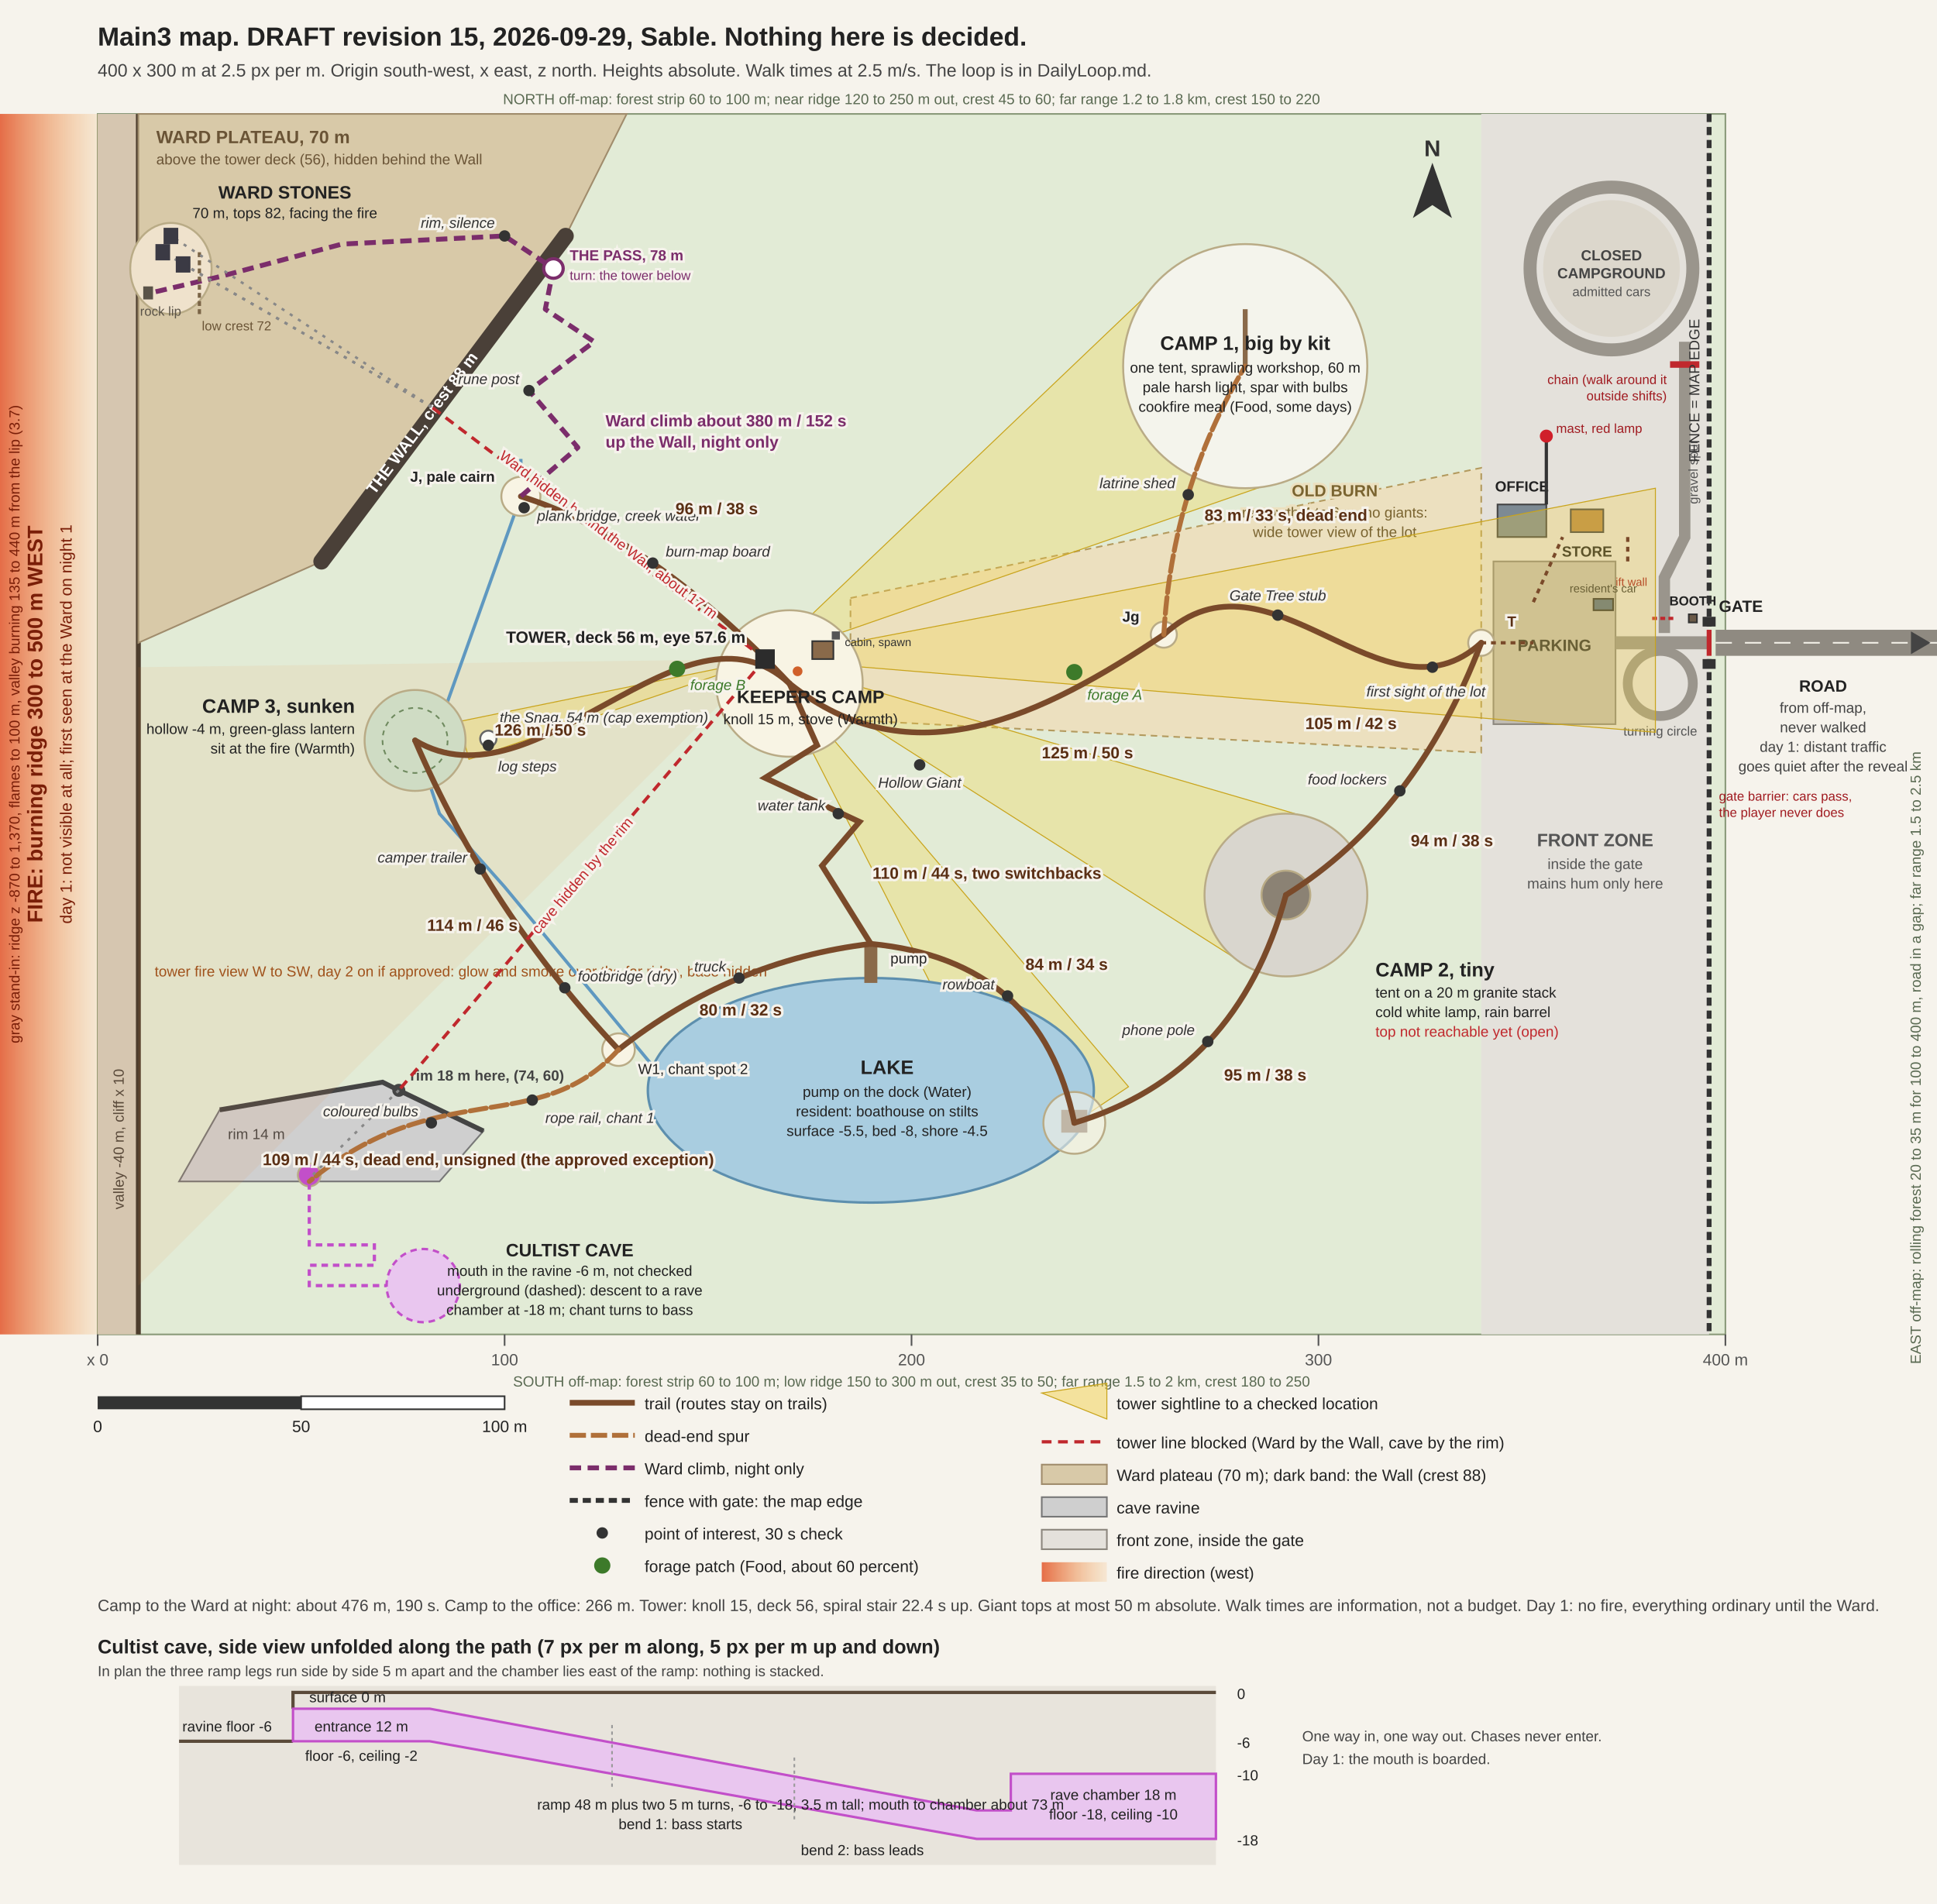
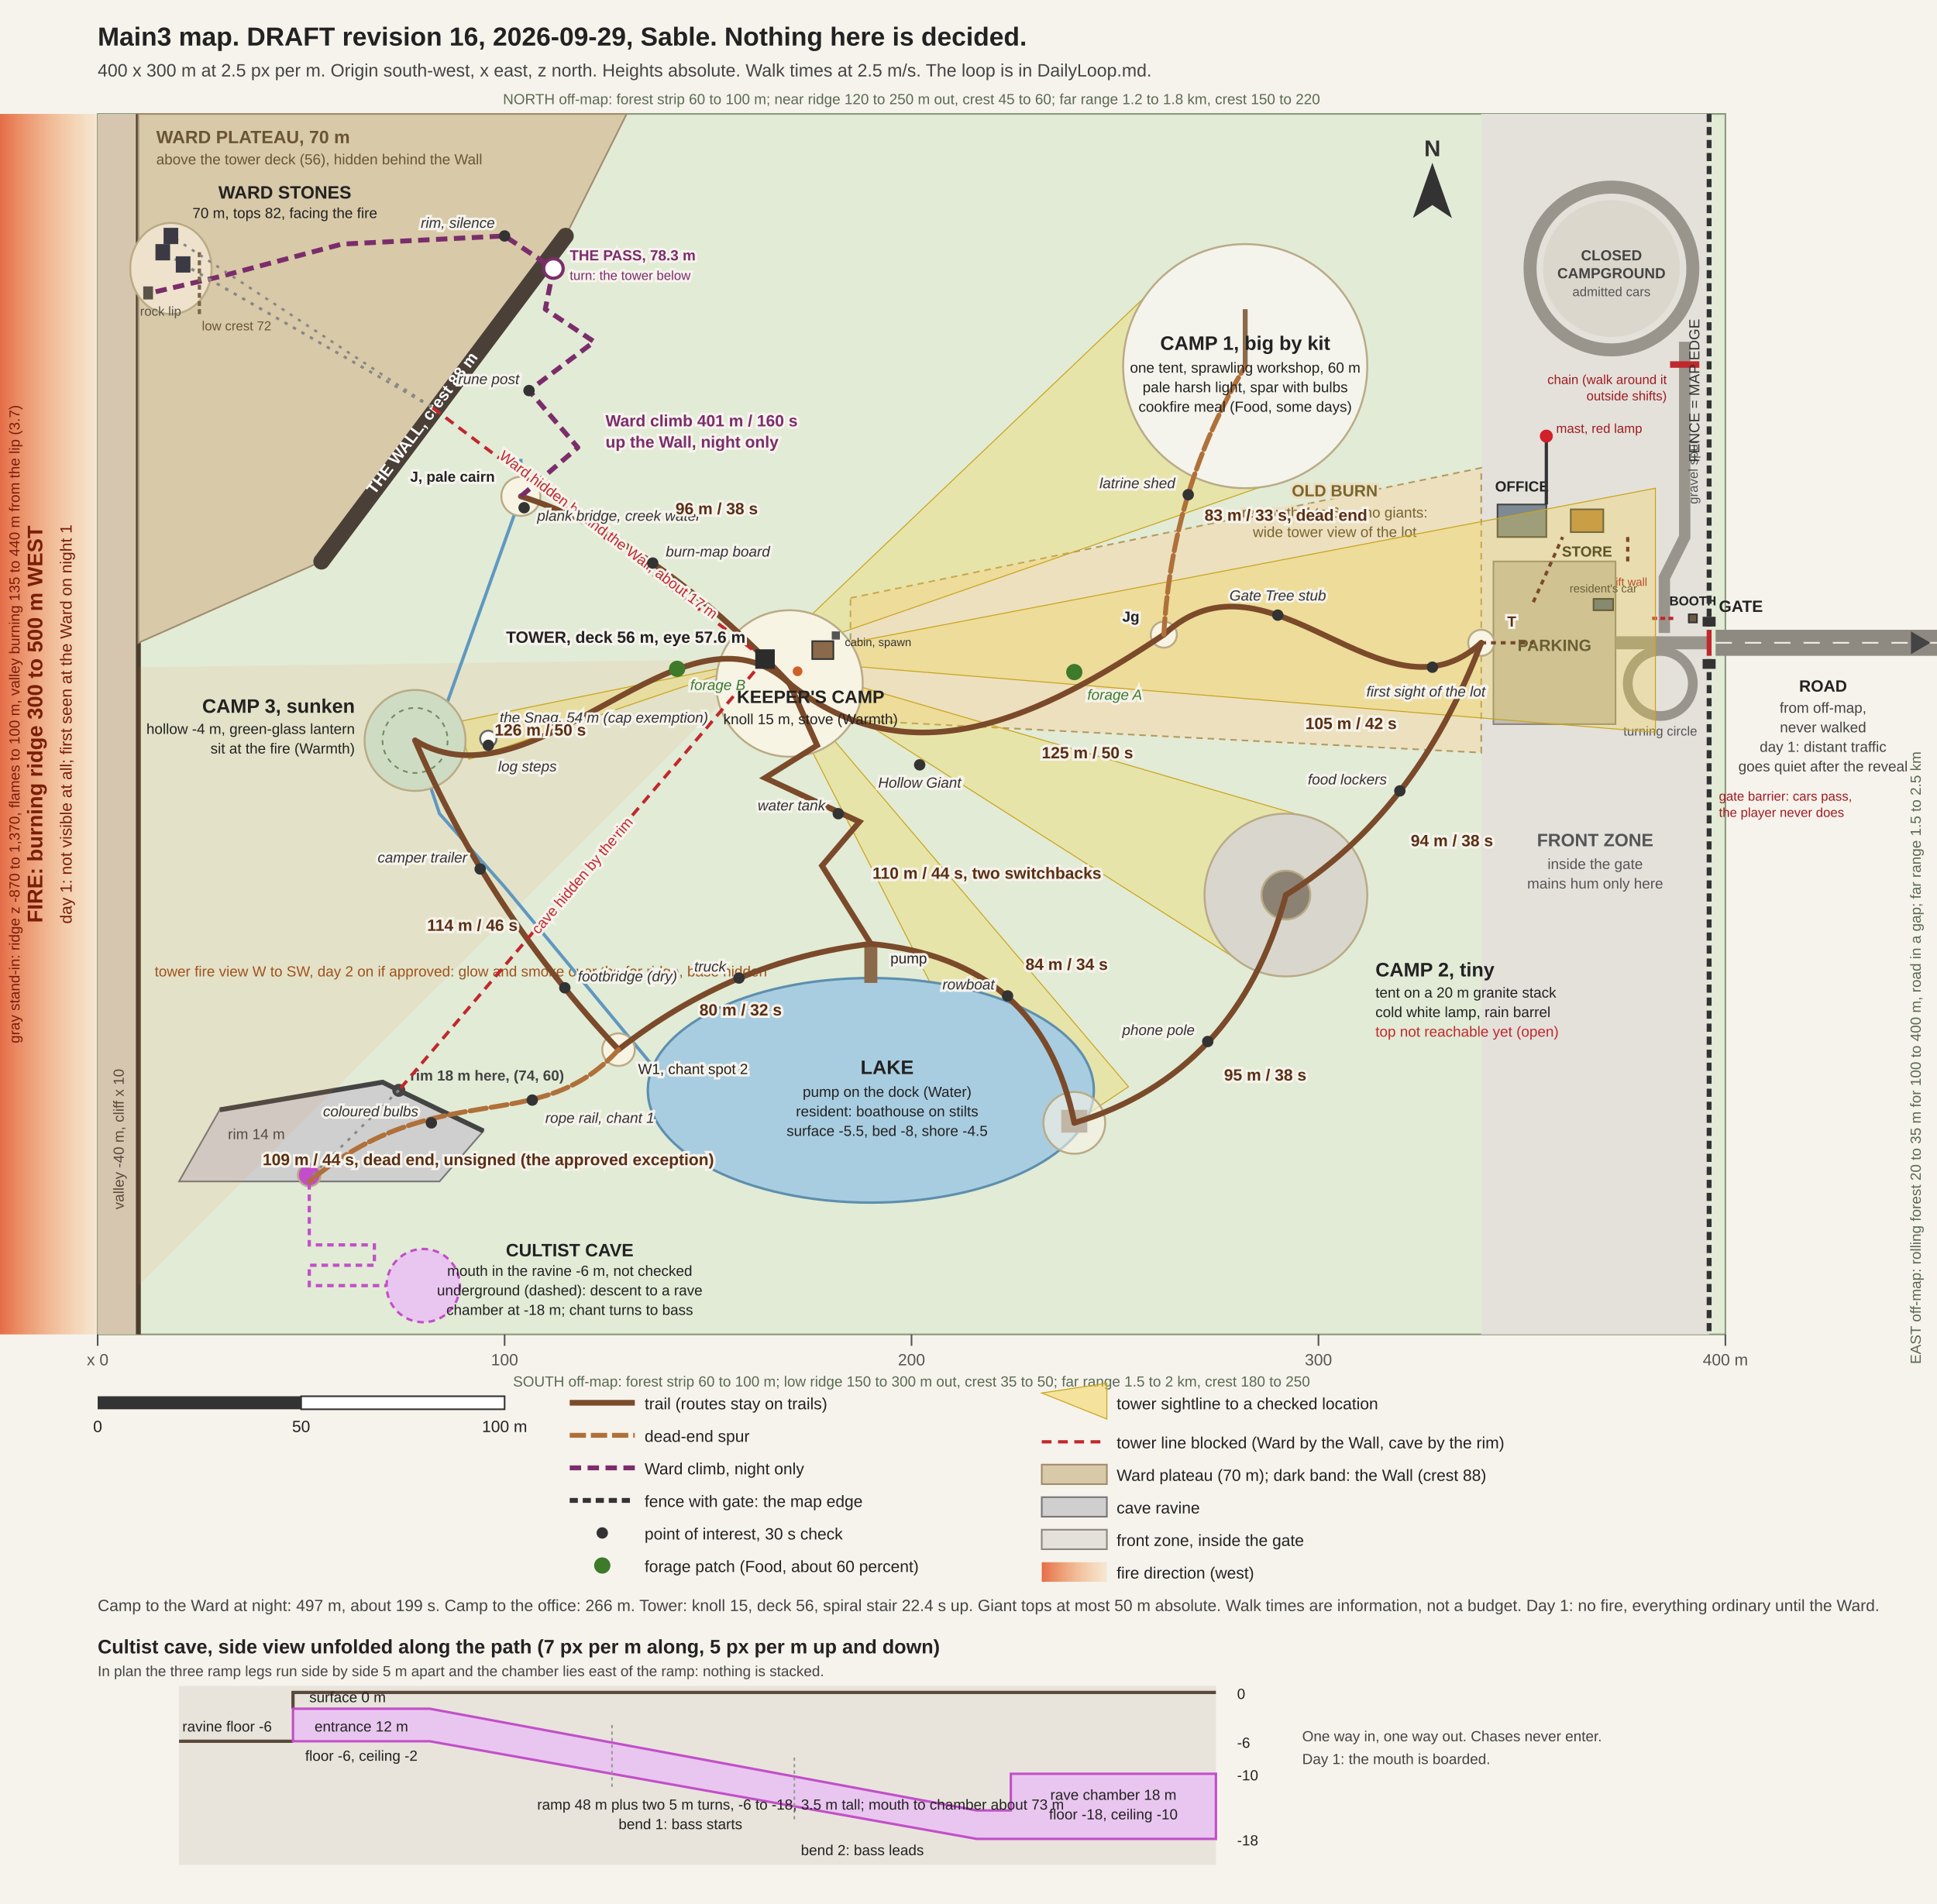
<svg xmlns="http://www.w3.org/2000/svg" width="1190" height="1170" viewBox="0 0 1190 1170" font-family="Arial, Helvetica, sans-serif">
  <defs>
    <linearGradient id="fire" x1="0" y1="0" x2="1" y2="0">
      <stop offset="0" stop-color="#e2552a" stop-opacity="0.85" />
      <stop offset="1" stop-color="#f3a54a" stop-opacity="0.15" />
    </linearGradient>
  </defs>
  <rect x="0" y="0" width="1190" height="1170" fill="#f6f3ec" />
-   <text x="60" y="28" font-size="16" font-weight="bold" fill="#222">Main3 map. DRAFT revision 15, 2026-09-29, Sable. Nothing here is decided.</text>
+   <text x="60" y="28" font-size="16" font-weight="bold" fill="#222">Main3 map. DRAFT revision 16, 2026-09-29, Sable. Nothing here is decided.</text>
  <text x="60" y="47" font-size="11" fill="#444">400 x 300 m at 2.5 px per m. Origin south-west, x east, z north. Heights absolute. Walk times at 2.5 m/s. The loop is in DailyLoop.md.</text>
  <rect x="60" y="70" width="1000" height="750" fill="#e2ebd6" stroke="#8a9a7a" stroke-width="1" />
  <text x="560" y="64" text-anchor="middle" font-size="9" fill="#5a6a52">NORTH off-map: forest strip 60 to 100 m; near ridge 120 to 250 m out, crest 45 to 60; far range 1.2 to 1.8 km, crest 150 to 220</text>
  <text x="560" y="852" text-anchor="middle" font-size="9" fill="#5a6a52">SOUTH off-map: forest strip 60 to 100 m; low ridge 150 to 300 m out, crest 35 to 50; far range 1.5 to 2 km, crest 180 to 250</text>
  <text transform="translate(1180,650) rotate(-90)" text-anchor="middle" font-size="9" fill="#5a6a52">EAST off-map: rolling forest 20 to 35 m for 100 to 400 m, road in a gap; far range 1.5 to 2.5 km</text>
  <rect x="0" y="70" width="60" height="750" fill="url(#fire)" />
  <text transform="translate(26,445) rotate(-90)" text-anchor="middle" font-size="13" font-weight="bold" fill="#7a1e08">FIRE: burning ridge 300 to 500 m WEST</text>
  <text transform="translate(12,445) rotate(-90)" text-anchor="middle" font-size="9" fill="#7a1e08">gray stand-in: ridge z -870 to 1,370, flames to 100 m, valley burning 135 to 440 m from the lip (3.7)</text>
  <text transform="translate(44,445) rotate(-90)" text-anchor="middle" font-size="10" fill="#7a1e08">day 1: not visible at all; first seen at the Ward on night 1</text>
  <rect x="60" y="70" width="25" height="750" fill="#d6c6b0" />
  <line x1="85" y1="70" x2="85" y2="820" stroke="#4d3d2d" stroke-width="3" />
  <text transform="translate(76,700) rotate(-90)" text-anchor="middle" font-size="9" fill="#5a4a3a">valley -40 m, cliff x 10</text>
  <polygon points="85,395 197.5,345 347.5,145 385,70 85,70" fill="#d8c9a8" stroke="#a08c6c" stroke-width="1" />
  <line x1="197.5" y1="345" x2="347.5" y2="145" stroke="#4a4038" stroke-width="10" stroke-linecap="round" />
  <text transform="translate(262,262) rotate(-53)" text-anchor="middle" font-size="10" font-weight="bold" fill="#fff">THE WALL, crest 88 m</text>
  <text x="96" y="88" font-size="11" font-weight="bold" fill="#6a5436">WARD PLATEAU, 70 m</text>
  <text x="96" y="101" font-size="9" fill="#6a5436">above the tower deck (56), hidden behind the Wall</text>
  <polygon points="110,726 270,726 297,695 245,670 235,665 135,682" fill="#cfcfcf" stroke="#777" stroke-width="1" />
  <polyline points="135,682 235,665 245,670 297,695" fill="none" stroke="#444" stroke-width="3" />
  <text x="140" y="700" font-size="9" fill="#444">rim 14 m</text>
  <circle cx="245" cy="670" r="4" fill="#444" />
  <text x="252" y="664" font-size="9" font-weight="bold" fill="#444">rim 18 m here, (74, 60)</text>
  <rect x="910" y="70" width="140" height="750" fill="#e4e1db" />
  <circle cx="990" cy="165" r="50" fill="none" stroke="#9a958c" stroke-width="8" />
  <circle cx="990" cy="165" r="42" fill="#dcd7cc" />
  <text x="990" y="160" text-anchor="middle" font-size="9" font-weight="bold" fill="#444">CLOSED</text>
  <text x="990" y="171" text-anchor="middle" font-size="9" font-weight="bold" fill="#444">CAMPGROUND</text>
  <text x="990" y="182" text-anchor="middle" font-size="8" fill="#555">admitted cars</text>
  <path d="M1022.5,389 L1022.5,355 L1035,330 L1035,210" stroke="#9a958c" stroke-width="7" fill="none" />
  <rect x="1026" y="222" width="18" height="4" fill="#c0282d" />
  <text x="1024" y="236" text-anchor="end" font-size="8" fill="#a01a20">chain (walk around it</text>
  <text x="1024" y="246" text-anchor="end" font-size="8" fill="#a01a20">outside shifts)</text>
  <line x1="1015" y1="380" x2="1030" y2="380" stroke="#c0282d" stroke-width="2" stroke-dasharray="3 2" />
  <text x="1012" y="360" text-anchor="end" font-size="7" fill="#a01a20">shift wall</text>
  <text transform="translate(1043,290) rotate(-90)" text-anchor="middle" font-size="8" fill="#555">gravel spur</text>
  <rect x="917.5" y="345" width="75" height="100" fill="#c2bdb3" stroke="#8c877e" />
  <text x="955" y="400" text-anchor="middle" font-size="10" font-weight="bold" fill="#333">PARKING</text>
  <rect x="920" y="310" width="30" height="20" fill="#7d8a93" stroke="#444" />
  <text x="935" y="302" text-anchor="middle" font-size="9" font-weight="bold" fill="#222">OFFICE</text>
  <line x1="950" y1="310" x2="950" y2="270" stroke="#333" stroke-width="2" />
  <circle cx="950" cy="268" r="4" fill="#d0202a" />
  <text x="956" y="266" font-size="8" fill="#a01a20">mast, red lamp</text>
  <rect x="965" y="313" width="20" height="14" fill="#b98a4a" stroke="#444" />
  <text x="975" y="342" text-anchor="middle" font-size="9" font-weight="bold" fill="#222">STORE</text>
  <rect x="979" y="368" width="12" height="7" fill="#5a6f86" stroke="#333" />
  <text x="985" y="364" text-anchor="middle" font-size="7" fill="#333">resident's car</text>
  <line x1="992.5" y1="395" x2="1050" y2="395" stroke="#9a958c" stroke-width="8" />
  <circle cx="1020" cy="420" r="20" fill="none" stroke="#9a958c" stroke-width="6" />
  <text x="1020" y="452" text-anchor="middle" font-size="8" fill="#555">turning circle</text>
  <rect x="1037.5" y="377.5" width="5" height="5" fill="#6b5a48" stroke="#333" />
  <text x="1040" y="372" text-anchor="middle" font-size="8" font-weight="bold" fill="#222">BOOTH</text>
  <line x1="1050" y1="387" x2="1050" y2="403" stroke="#c0282d" stroke-width="3" />
  <text x="1056" y="492" font-size="8" fill="#a01a20">gate barrier: cars pass,</text>
  <text x="1056" y="502" font-size="8" fill="#a01a20">the player never does</text>
  <text x="980" y="520" text-anchor="middle" font-size="11" font-weight="bold" fill="#555">FRONT ZONE</text>
  <text x="980" y="534" text-anchor="middle" font-size="9" fill="#555">inside the gate</text>
  <text x="980" y="546" text-anchor="middle" font-size="9" fill="#555">mains hum only here</text>
  <line x1="1050" y1="70" x2="1050" y2="385" stroke="#333" stroke-width="3" stroke-dasharray="5 3" />
  <line x1="1050" y1="405" x2="1050" y2="820" stroke="#333" stroke-width="3" stroke-dasharray="5 3" />
  <rect x="1046" y="379" width="8" height="6" fill="#333" />
  <rect x="1046" y="405" width="8" height="6" fill="#333" />
  <text transform="translate(1044,240) rotate(-90)" text-anchor="middle" font-size="9" fill="#333">FENCE = MAP EDGE</text>
  <text x="1056" y="376" font-size="10" font-weight="bold" fill="#222">GATE</text>
  <rect x="1054" y="387" width="136" height="16" fill="#8f8a81" />
  <line x1="1054" y1="395" x2="1190" y2="395" stroke="#f2efe6" stroke-width="1" stroke-dasharray="10 8" />
  <text x="1120" y="425" text-anchor="middle" font-size="10" font-weight="bold" fill="#222">ROAD</text>
  <text x="1120" y="438" text-anchor="middle" font-size="9" fill="#444">from off-map,</text>
  <text x="1120" y="450" text-anchor="middle" font-size="9" fill="#444">never walked</text>
  <polygon points="1186,395 1174,388 1174,402" fill="#444" />
  <text x="1120" y="462" text-anchor="middle" font-size="9" fill="#444">day 1: distant traffic</text>
  <text x="1120" y="474" text-anchor="middle" font-size="9" fill="#444">goes quiet after the reveal</text>
  <polygon points="470,405 85,410 85,790" fill="#f08a3a" fill-opacity="0.09" />
  <text x="95" y="600" font-size="9" fill="#a0521c">tower fire view W to SW, day 2 on if approved: glow and smoke over the far ridge, base hidden</text>
  <polygon points="522.5,367.5 910,287.5 910,462.5 522.5,442.5" fill="#ece0bf" stroke="#b39a5e" stroke-width="1" stroke-dasharray="4 3" />
  <text x="820" y="305" text-anchor="middle" font-size="10" font-weight="bold" fill="#7a6430" style="paint-order:stroke;stroke:#ece0bf;stroke-width:3px">OLD BURN</text>
  <text x="820" y="318" text-anchor="middle" font-size="9" fill="#7a6430" style="paint-order:stroke;stroke:#ece0bf;stroke-width:3px">regrowth 4 to 6 m, no giants:</text>
  <text x="820" y="330" text-anchor="middle" font-size="9" fill="#7a6430" style="paint-order:stroke;stroke:#ece0bf;stroke-width:3px">wide tower view of the lot</text>
  <g fill="#f2cf3c" fill-opacity="0.28" stroke="#c9a41c" stroke-width="0.6">
    <polygon points="470,405 626.7,712.2 693.3,667.8" />
    <polygon points="470,405 804.1,289.0 725.9,161.0" />
    <polygon points="470,405 769.4,595.6 810.6,504.4" />
    <polygon points="470,405 281.9,443.4 288.1,466.6" />
    <polygon points="470,405 1017,300 1017,450" />
  </g>
  <polyline points="320,282 320,305 270,445 255,455 270,500 310,545 401,655" fill="none" stroke="#5f98c0" stroke-width="2" />
  <ellipse cx="535" cy="670" rx="137" ry="69" fill="#a9cde0" stroke="#5d8fae" stroke-width="1.5" />
  <rect x="531" y="580" width="8" height="24" fill="#8a6a4a" />
  <rect x="652" y="682" width="16" height="14" fill="#6b5a48" />
  <g stroke="#b9ab86" stroke-width="1.2">
    <circle cx="485" cy="420" r="45" fill="#f8f4e4" />
    <circle cx="765" cy="225" r="75" fill="#f4f4ec" />
    <circle cx="790" cy="550" r="50" fill="#d9d6ce" />
    <circle cx="790" cy="550" r="15" fill="#8b8274" />
    <circle cx="255" cy="455" r="31" fill="#cfdcc4" />
    <ellipse cx="105" cy="165" rx="25" ry="28" fill="#efe2cc" />
    <circle cx="660" cy="690" r="19" fill="#f8f4e4" fill-opacity="0.6" />
    <circle cx="320" cy="305" r="12" fill="#f8f4e4" />
    <circle cx="380" cy="645" r="10" fill="#f8f4e4" />
    <circle cx="715" cy="390" r="8" fill="#f8f4e4" />
    <circle cx="910" cy="395" r="8" fill="#f8f4e4" />
    <circle cx="190" cy="722" r="7" fill="#c24fc9" />
    <path d="M190,727 L190,765 L230,765 L230,777.5 L190,777.5 L190,790 L237.5,790" fill="none" stroke="#c24fc9" stroke-width="2" stroke-dasharray="4 3" />
    <circle cx="260" cy="790" r="22.5" fill="#e9c6ef" stroke="#c24fc9" stroke-width="1.5" stroke-dasharray="4 3" />
  </g>
  <circle cx="255" cy="455" r="20" fill="none" stroke="#6f8a5f" stroke-width="1" stroke-dasharray="3 3" />
  <circle cx="300" cy="454" r="5" fill="#fbfbf6" stroke="#666" stroke-width="1.2" />
  <line x1="765" y1="225" x2="765" y2="190" stroke="#8a6a4a" stroke-width="3" />
  <g fill="none" stroke="#7a4a2a" stroke-width="3.5" stroke-linecap="round">
    <path d="M485,420 L502,458 L470,478 L528,505 L505,532 L535,580" />
    <path d="M535,580 Q640,590 660,690" />
    <path d="M660,690 Q760,660 790,550" />
    <path d="M790,550 Q870,500 910,395" />
    <path d="M485,420 C560,480 640,440 715,390" />
    <path d="M715,390 C780,330 850,450 910,395" />
    <path d="M485,420 C420,360 330,500 255,455" />
    <path d="M535,580 Q450,590 380,645" />
    <path d="M380,645 Q300,560 255,455" />
    <path d="M485,420 Q400,330 320,305" />
  </g>
  <g fill="none" stroke="#7a4a2a" stroke-width="2" stroke-dasharray="3 3">
    <path d="M910,395 L942,395" />
    <path d="M942,370 L960,330" />
    <path d="M1000,345 L1000,327" />
  </g>
  <g fill="none" stroke="#b0703a" stroke-width="3" stroke-dasharray="10 3" stroke-linecap="round">
    <path d="M715,390 Q720,300 765,225" />
    <path d="M380,645 C330,700 270,660 190,726" />
  </g>
  <polyline points="320,305 355,275 325,240 365,210 335,190 340,165 310,145 210,150 135,170 92.5,180" fill="none" stroke="#7b2d6b" stroke-width="3" stroke-dasharray="7 4" stroke-linejoin="round" />
  <circle cx="340" cy="165" r="6" fill="#fff" stroke="#7b2d6b" stroke-width="2" />
-   <text x="350" y="160" font-size="9" font-weight="bold" fill="#7b2d6b" style="paint-order:stroke;stroke:#f6f3ec;stroke-width:3px">THE PASS, 78 m</text>
+   <text x="350" y="160" font-size="9" font-weight="bold" fill="#7b2d6b" style="paint-order:stroke;stroke:#f6f3ec;stroke-width:3px">THE PASS, 78.3 m</text>
  <text x="350" y="172" font-size="8" fill="#7b2d6b" style="paint-order:stroke;stroke:#f6f3ec;stroke-width:3px">turn: the tower below</text>
  <line x1="122.5" y1="155" x2="122.5" y2="195" stroke="#7a6446" stroke-width="2" stroke-dasharray="3 2" />
  <text x="124" y="203" font-size="8" fill="#6a5436">low crest 72</text>
  <rect x="88" y="176" width="6" height="8" fill="#5a5348" />
  <text x="86" y="194" font-size="8" fill="#5a5348" text-anchor="start">rock lip</text>
  <line x1="470" y1="405" x2="265" y2="250" stroke="#c0282d" stroke-width="2" stroke-dasharray="6 4" />
  <line x1="265" y1="250" x2="105" y2="145" stroke="#888" stroke-width="1.5" stroke-dasharray="2 4" />
  <line x1="265" y1="250" x2="112.5" y2="162.5" stroke="#888" stroke-width="1.5" stroke-dasharray="2 4" />
  <line x1="265" y1="250" x2="100" y2="155" stroke="#888" stroke-width="1.5" stroke-dasharray="2 4" />
  <line x1="470" y1="405" x2="245" y2="670" stroke="#c0282d" stroke-width="2" stroke-dasharray="6 4" />
  <line x1="245" y1="670" x2="190" y2="724" stroke="#888" stroke-width="1.5" stroke-dasharray="2 4" />
  <text transform="translate(372,331) rotate(37)" text-anchor="middle" font-size="9" fill="#c0282d" style="paint-order:stroke;stroke:#f6f3ec;stroke-width:3px">Ward hidden behind the Wall, about 17 m</text>
  <text transform="translate(360,540) rotate(-49.7)" text-anchor="middle" font-size="9" fill="#c0282d" style="paint-order:stroke;stroke:#f6f3ec;stroke-width:3px">cave hidden by the rim</text>
  <g fill="#3b3a44">
    <rect x="100.5" y="140" width="9" height="10" />
    <rect x="95.5" y="150" width="9" height="10" />
    <rect x="108" y="157.5" width="9" height="10" />
  </g>
  <rect x="499" y="394" width="13" height="11" fill="#8a6a4a" stroke="#333" />
  <circle cx="490" cy="412.5" r="3" fill="#d0602a" />
  <rect x="511" y="388" width="5" height="5" fill="#555" />
  <text x="519" y="397" font-size="7" fill="#333">cabin, spawn</text>
  <rect x="464" y="399" width="12" height="12" fill="#2c2c2c" />
  <text x="458" y="395" text-anchor="end" font-size="10" font-weight="bold" fill="#222" style="paint-order:stroke;stroke:#f6f3ec;stroke-width:3px">TOWER, deck 56 m, eye 57.6 m</text>
  <g fill="#333">
    <circle cx="515" cy="500" r="3.5" />
    <circle cx="619" cy="612" r="3.5" />
    <circle cx="742" cy="640" r="3.5" />
    <circle cx="860" cy="486" r="3.5" />
    <circle cx="565" cy="470" r="3.5" />
    <circle cx="785" cy="378" r="3.5" />
    <circle cx="880" cy="410" r="3.5" />
    <circle cx="730" cy="304" r="3.5" />
    <circle cx="300" cy="458" r="3.5" />
    <circle cx="454" cy="601" r="3.5" />
    <circle cx="347" cy="607" r="3.5" />
    <circle cx="295" cy="534" r="3.5" />
    <circle cx="327" cy="676" r="3.5" />
    <circle cx="265" cy="690" r="3.5" />
    <circle cx="401" cy="346" r="3.5" />
    <circle cx="322" cy="312" r="3.5" />
    <circle cx="325" cy="240" r="3.5" />
    <circle cx="310" cy="145" r="3.5" />
  </g>
  <g fill="#3d7a2a">
    <circle cx="660" cy="413" r="5" />
    <circle cx="416" cy="411" r="5" />
  </g>
  <g font-size="9" font-style="italic" fill="#333" style="paint-order:stroke;stroke:#f6f3ec;stroke-width:3px">
    <text x="507" y="498" text-anchor="end">water tank</text>
    <text x="611" y="608" text-anchor="end">rowboat</text>
    <text x="734" y="636" text-anchor="end">phone pole</text>
    <text x="852" y="482" text-anchor="end">food lockers</text>
    <text x="565" y="484" text-anchor="middle">Hollow Giant</text>
    <text x="785" y="369" text-anchor="middle">Gate Tree stub</text>
    <text x="876" y="428" text-anchor="middle">first sight of the lot</text>
    <text x="722" y="300" text-anchor="end">latrine shed</text>
    <text x="306" y="474">log steps</text>
    <text x="446" y="597" text-anchor="end">truck</text>
    <text x="355" y="603">footbridge (dry)</text>
    <text x="287" y="530" text-anchor="end">camper trailer</text>
    <text x="335" y="690">rope rail, chant 1</text>
    <text x="257" y="686" text-anchor="end">coloured bulbs</text>
    <text x="409" y="342">burn-map board</text>
    <text x="330" y="320">plank bridge, creek water</text>
    <text x="319" y="236" text-anchor="end">rune post</text>
    <text x="304" y="140" text-anchor="end">rim, silence</text>
    <text x="668" y="430" fill="#3d7a2a">forage A</text>
    <text x="424" y="424" fill="#3d7a2a">forage B</text>
    <text x="307" y="444">the Snag, 54 m (cap exemption)</text>
  </g>
  <g font-size="10" font-weight="bold" fill="#5a2f14" style="paint-order:stroke;stroke:#f6f3ec;stroke-width:3px">
    <text x="536" y="540">110 m / 44 s, two switchbacks</text>
    <text x="630" y="596">84 m / 34 s</text>
    <text x="752" y="664">95 m / 38 s</text>
    <text x="892" y="520" text-anchor="middle">94 m / 38 s</text>
    <text x="640" y="466">125 m / 50 s</text>
    <text x="830" y="448" text-anchor="middle">105 m / 42 s</text>
    <text x="740" y="320">83 m / 33 s, dead end</text>
    <text x="360" y="452" text-anchor="end">126 m / 50 s</text>
    <text x="455" y="624" text-anchor="middle">80 m / 32 s</text>
    <text x="318" y="572" text-anchor="end">114 m / 46 s</text>
    <text x="300" y="716" text-anchor="middle">109 m / 44 s, dead end, unsigned (the approved exception)</text>
    <text x="415" y="316">96 m / 38 s</text>
    <text x="926" y="385" font-size="9">T</text>
  </g>
  <g font-size="10" font-weight="bold" fill="#7b2d6b" style="paint-order:stroke;stroke:#f6f3ec;stroke-width:3px">
-     <text x="372" y="262">Ward climb about 380 m / 152 s</text>
+     <text x="372" y="262">Ward climb 401 m / 160 s</text>
    <text x="372" y="275">up the Wall, night only</text>
  </g>
  <g fill="#222" text-anchor="middle">
    <text x="498" y="432" font-size="11" font-weight="bold">KEEPER'S CAMP</text>
    <text x="498" y="445" font-size="9">knoll 15 m, stove (Warmth)</text>
    <text x="545" y="660" font-size="12" font-weight="bold">LAKE</text>
    <text x="545" y="674" font-size="9">pump on the dock (Water)</text>
    <text x="545" y="686" font-size="9">resident: boathouse on stilts</text>
    <text x="545" y="698" font-size="9">surface -5.5, bed -8, shore -4.5</text>
    <text x="765" y="215" font-size="12" font-weight="bold">CAMP 1, big by kit</text>
    <text x="765" y="229" font-size="9">one tent, sprawling workshop, 60 m</text>
    <text x="765" y="241" font-size="9">pale harsh light, spar with bulbs</text>
    <text x="765" y="253" font-size="9">cookfire meal (Food, some days)</text>
    <text x="845" y="600" text-anchor="start" font-size="12" font-weight="bold">CAMP 2, tiny</text>
    <text x="845" y="613" text-anchor="start" font-size="9">tent on a 20 m granite stack</text>
    <text x="845" y="625" text-anchor="start" font-size="9">cold white lamp, rain barrel</text>
    <text x="845" y="637" text-anchor="start" font-size="9" fill="#c0282d">top not reachable yet (open)</text>
    <text x="218" y="438" text-anchor="end" font-size="12" font-weight="bold">CAMP 3, sunken</text>
    <text x="218" y="451" text-anchor="end" font-size="9">hollow -4 m, green-glass lantern</text>
    <text x="218" y="463" text-anchor="end" font-size="9">sit at the fire (Warmth)</text>
    <text x="175" y="122" font-size="11" font-weight="bold">WARD STONES</text>
    <text x="175" y="134" font-size="9">70 m, tops 82, facing the fire</text>
    <text x="350" y="772" font-size="11" font-weight="bold">CULTIST CAVE</text>
    <text x="350" y="784" font-size="9">mouth in the ravine -6 m, not checked</text>
    <text x="350" y="796" font-size="9">underground (dashed): descent to a rave</text>
    <text x="350" y="808" font-size="9">chamber at -18 m; chant turns to bass</text>
  </g>
  <g fill="#222" font-size="9" style="paint-order:stroke;stroke:#f6f3ec;stroke-width:3px">
    <text x="304" y="296" text-anchor="end" font-weight="bold">J, pale cairn</text>
    <text x="392" y="660">W1, chant spot 2</text>
    <text x="700" y="382" text-anchor="end" font-weight="bold">Jg</text>
    <text x="547" y="592">pump</text>
  </g>
  <g stroke="#555" stroke-width="1">
    <line x1="60" y1="820" x2="60" y2="827" />
    <line x1="310" y1="820" x2="310" y2="827" />
    <line x1="560" y1="820" x2="560" y2="827" />
    <line x1="810" y1="820" x2="810" y2="827" />
    <line x1="1060" y1="820" x2="1060" y2="827" />
  </g>
  <g font-size="10" fill="#555" text-anchor="middle">
    <text x="60" y="839">x 0</text>
    <text x="310" y="839">100</text>
    <text x="560" y="839">200</text>
    <text x="810" y="839">300</text>
    <text x="1060" y="839">400 m</text>
  </g>
  <polygon points="880,100 868,134 880,126 892,134" fill="#333" />
  <text x="880" y="96" text-anchor="middle" font-size="14" font-weight="bold" fill="#333">N</text>
  <g font-size="10" fill="#222">
    <rect x="60" y="858" width="125" height="8" fill="#333" />
    <rect x="185" y="858" width="125" height="8" fill="#fff" stroke="#333" />
    <text x="60" y="880" text-anchor="middle">0</text>
    <text x="185" y="880" text-anchor="middle">50</text>
    <text x="310" y="880" text-anchor="middle">100 m</text>
    <line x1="350" y1="862" x2="390" y2="862" stroke="#7a4a2a" stroke-width="3.5" />
    <text x="396" y="866">trail (routes stay on trails)</text>
    <line x1="350" y1="882" x2="390" y2="882" stroke="#b0703a" stroke-width="3" stroke-dasharray="10 3" />
    <text x="396" y="886">dead-end spur</text>
    <line x1="350" y1="902" x2="390" y2="902" stroke="#7b2d6b" stroke-width="3" stroke-dasharray="7 4" />
    <text x="396" y="906">Ward climb, night only</text>
    <line x1="350" y1="922" x2="390" y2="922" stroke="#333" stroke-width="3" stroke-dasharray="5 3" />
    <text x="396" y="926">fence with gate: the map edge</text>
    <circle cx="370" cy="942" r="3.5" fill="#333" />
    <text x="396" y="946">point of interest, 30 s check</text>
    <circle cx="370" cy="962" r="5" fill="#3d7a2a" />
    <text x="396" y="966">forage patch (Food, about 60 percent)</text>
    <polygon points="640,856 680,850 680,872" fill="#f2cf3c" fill-opacity="0.45" stroke="#c9a41c" stroke-width="0.6" />
    <text x="686" y="866">tower sightline to a checked location</text>
    <line x1="640" y1="886" x2="680" y2="886" stroke="#c0282d" stroke-width="2" stroke-dasharray="6 4" />
    <text x="686" y="890">tower line blocked (Ward by the Wall, cave by the rim)</text>
    <rect x="640" y="900" width="40" height="12" fill="#d8c9a8" stroke="#a08c6c" />
    <text x="686" y="910">Ward plateau (70 m); dark band: the Wall (crest 88)</text>
    <rect x="640" y="920" width="40" height="12" fill="#cfcfcf" stroke="#777" />
    <text x="686" y="930">cave ravine</text>
    <rect x="640" y="940" width="40" height="12" fill="#e4e1db" stroke="#8c877e" />
    <text x="686" y="950">front zone, inside the gate</text>
    <rect x="640" y="960" width="40" height="12" fill="url(#fire)" />
    <text x="686" y="970">fire direction (west)</text>
-     <text x="60" y="990" fill="#444">Camp to the Ward at night: about 476 m, 190 s. Camp to the office: 266 m. Tower: knoll 15, deck 56, spiral stair 22.4 s up. Giant tops at most 50 m absolute. Walk times are information, not a budget. Day 1: no fire, everything ordinary until the Ward.</text>
+     <text x="60" y="990" fill="#444">Camp to the Ward at night: 497 m, about 199 s. Camp to the office: 266 m. Tower: knoll 15, deck 56, spiral stair 22.4 s up. Giant tops at most 50 m absolute. Walk times are information, not a budget. Day 1: no fire, everything ordinary until the Ward.</text>
  </g>
  <g font-size="9" fill="#222">
    <text x="60" y="1016" font-size="12" font-weight="bold">Cultist cave, side view unfolded along the path (7 px per m along, 5 px per m up and down)</text>
    <text x="60" y="1030" fill="#444">In plan the three ramp legs run side by side 5 m apart and the chamber lies east of the ramp: nothing is stacked.</text>
    <rect x="110" y="1036" width="637" height="110" fill="#e8e4dc" />
    <path d="M110,1070 H180 M180,1050 V1040 H747" fill="none" stroke="#5a4a3a" stroke-width="2" />
    <polygon points="180,1070 264,1070 600,1130 747,1130 747,1090 621,1090 621,1112.5 600,1112.5 264,1050 180,1050" fill="#e9c6ef" stroke="#c24fc9" stroke-width="1.5" />
    <line x1="376" y1="1060" x2="376" y2="1100" stroke="#999" stroke-dasharray="2 2" />
    <line x1="488" y1="1080" x2="488" y2="1120" stroke="#999" stroke-dasharray="2 2" />
    <text x="112" y="1064">ravine floor -6</text>
    <text x="190" y="1046">surface 0 m</text>
    <text x="222" y="1064" text-anchor="middle">entrance 12 m</text>
    <text x="222" y="1082" text-anchor="middle">floor -6, ceiling -2</text>
    <text x="330" y="1112">ramp 48 m plus two 5 m turns, -6 to -18, 3.5 m tall; mouth to chamber about 73 m</text>
    <text x="380" y="1124">bend 1: bass starts</text>
    <text x="492" y="1140">bend 2: bass leads</text>
    <text x="684" y="1106" text-anchor="middle">rave chamber 18 m</text>
    <text x="684" y="1118" text-anchor="middle">floor -18, ceiling -10</text>
    <text x="760" y="1044">0</text>
    <text x="760" y="1074">-6</text>
    <text x="760" y="1094">-10</text>
    <text x="760" y="1134">-18</text>
    <text x="800" y="1070" fill="#444">One way in, one way out. Chases never enter.</text>
    <text x="800" y="1084" fill="#444">Day 1: the mouth is boarded.</text>
  </g>
</svg>
